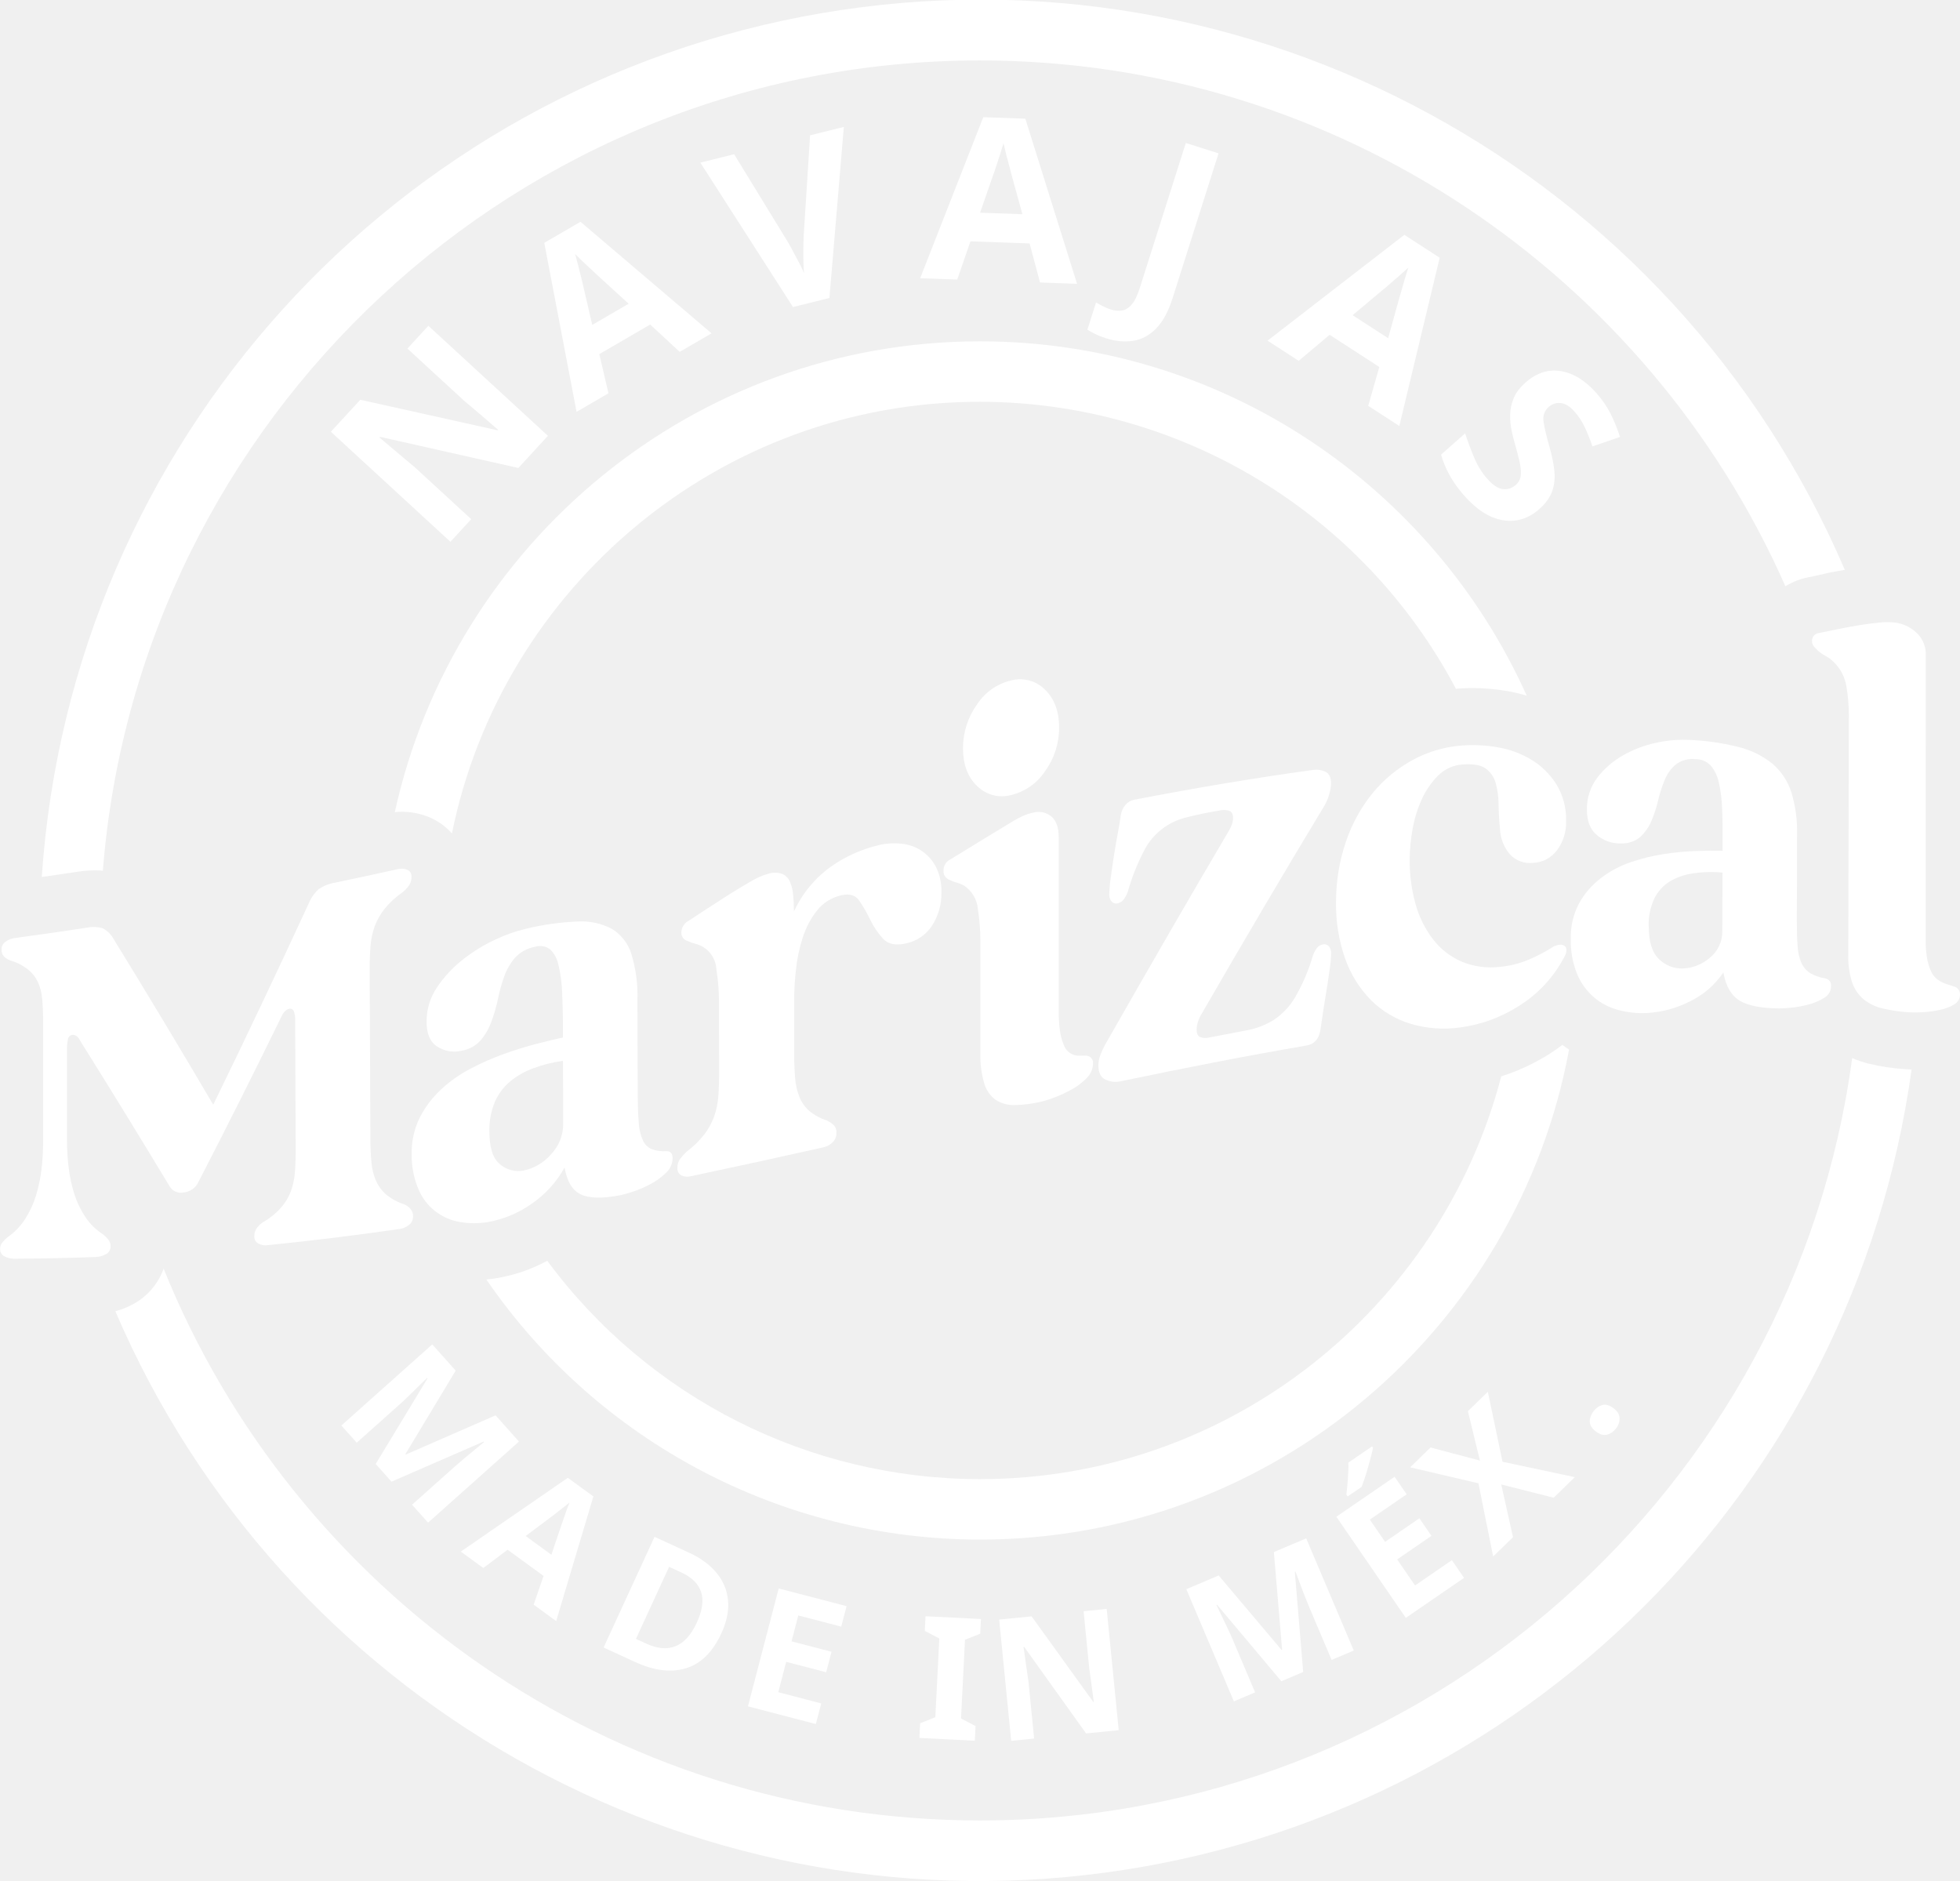
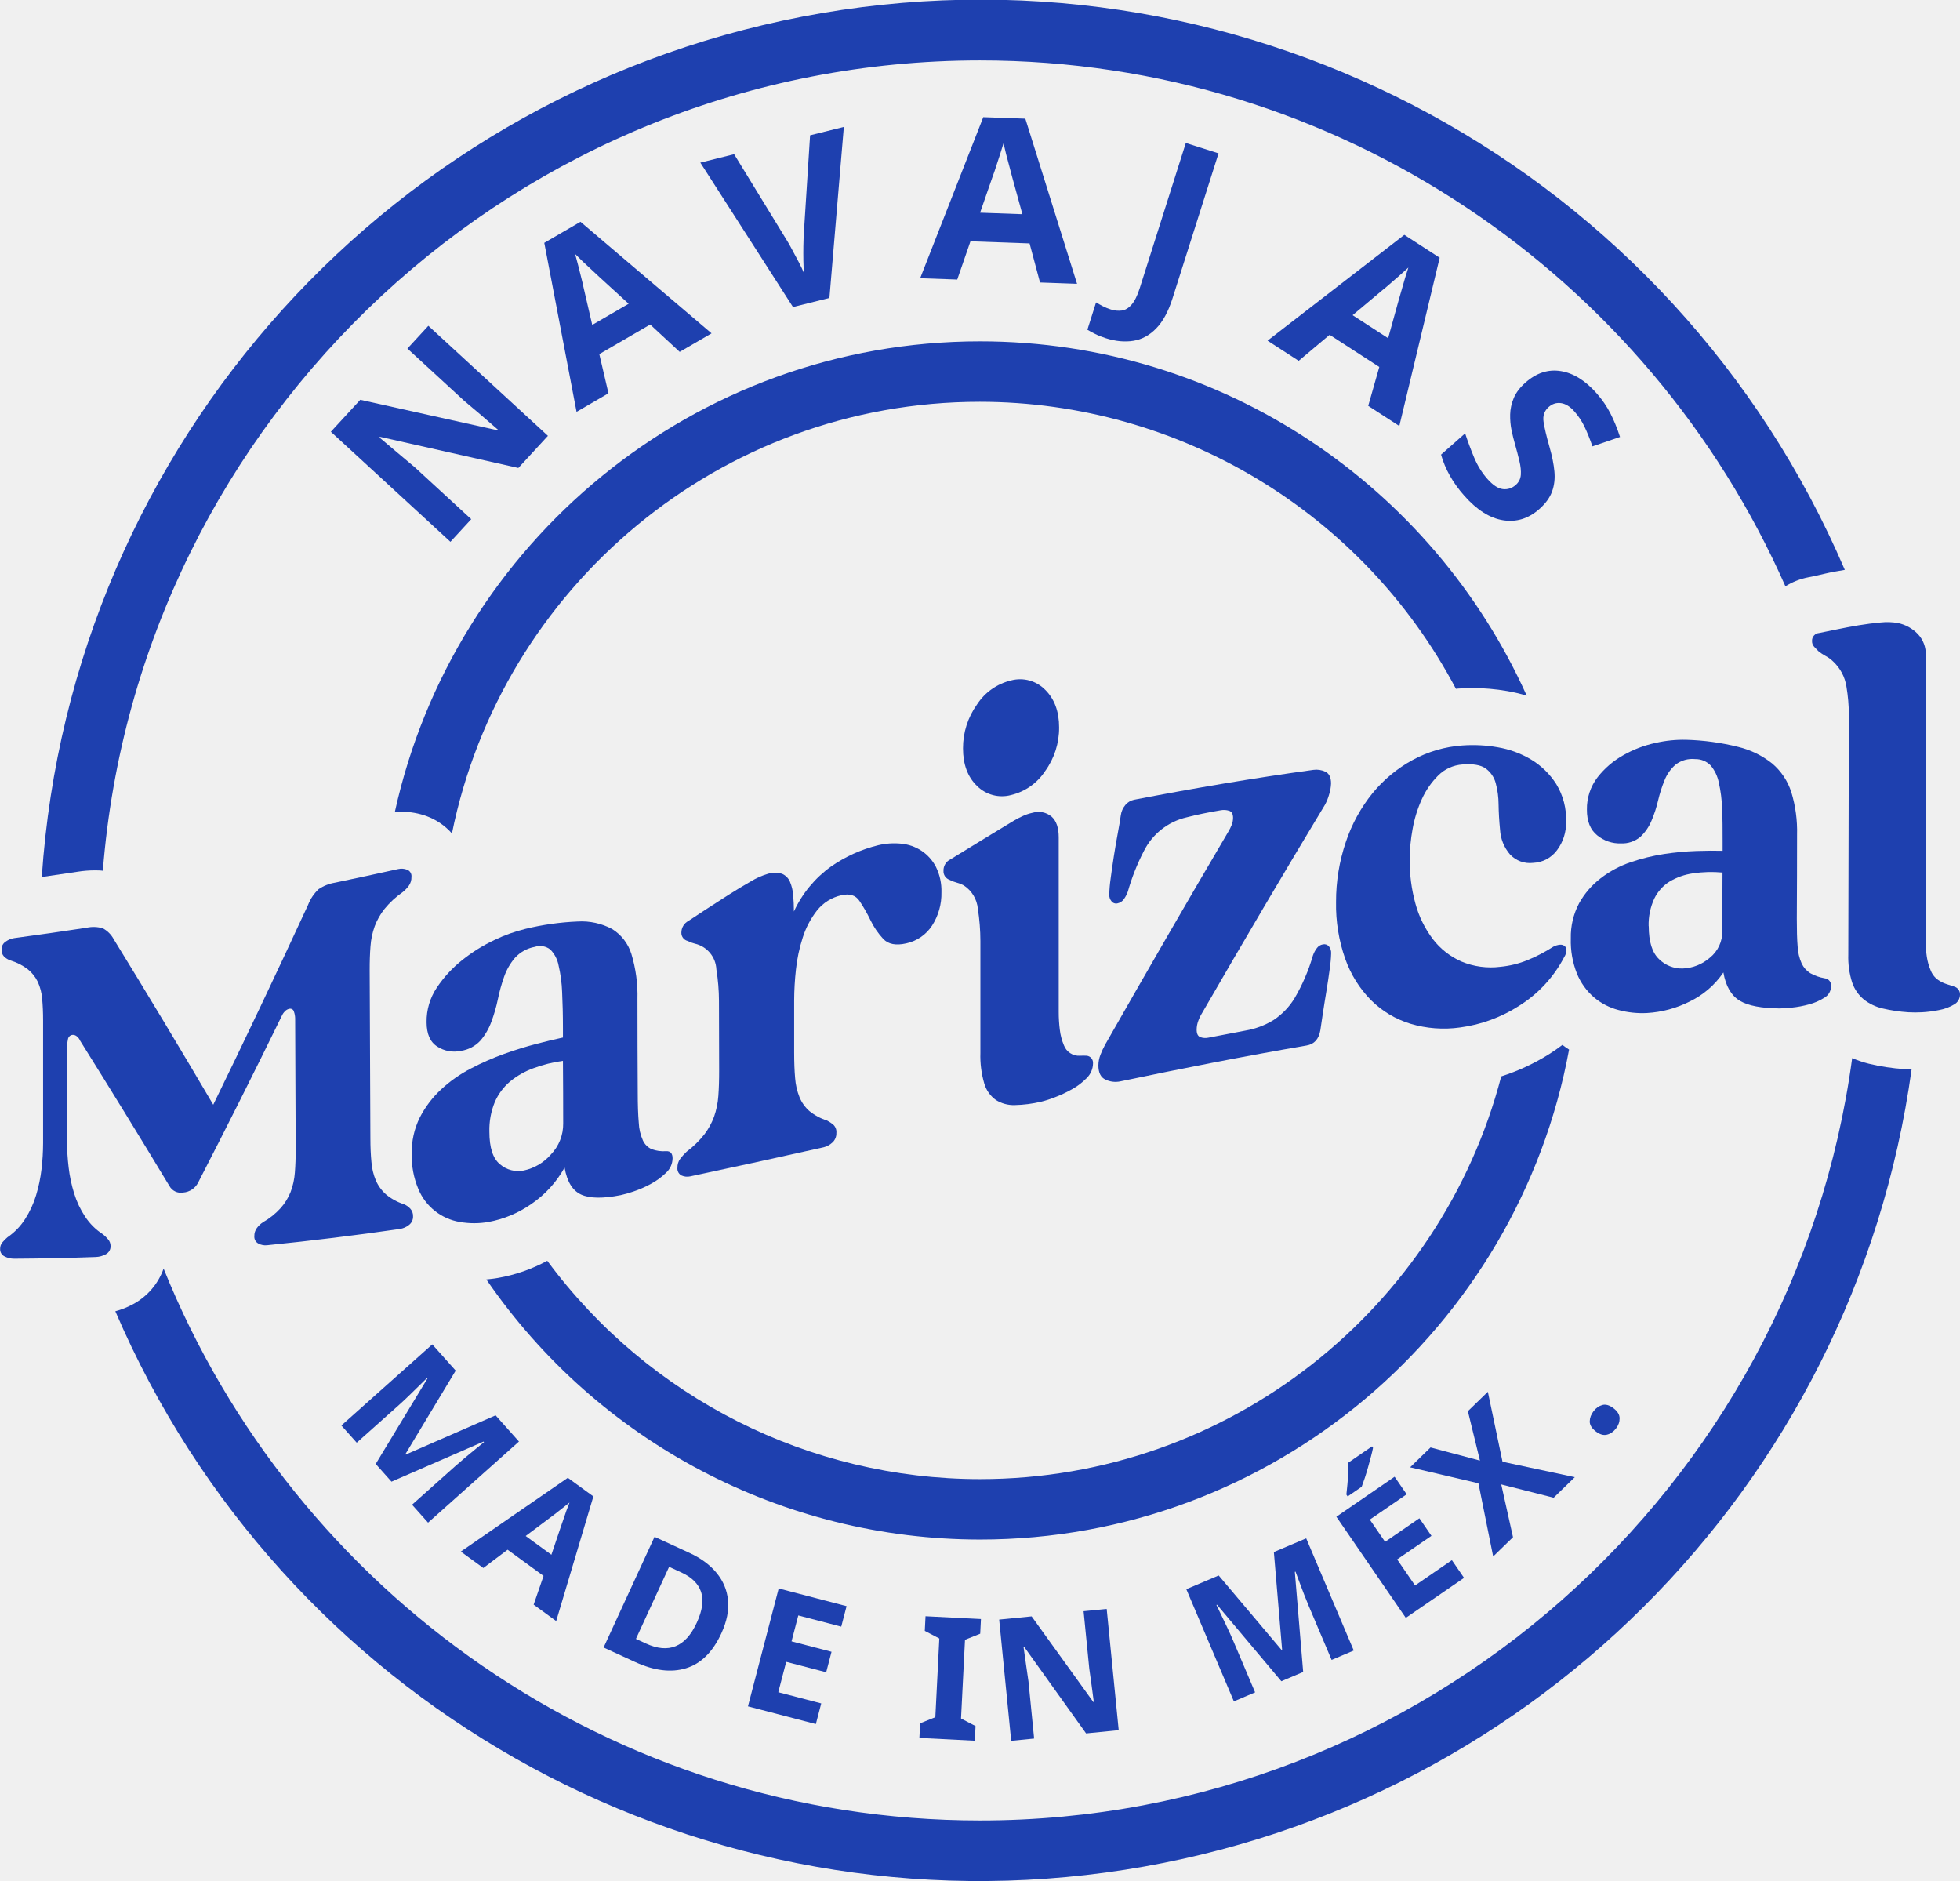
<svg xmlns="http://www.w3.org/2000/svg" id="Capa_1" data-name="Capa 1" viewBox="0 0 551.3 529.01">
  <defs>
-     <style>.cls-1{font-size:48px;}.cls-1,.cls-2,.cls-3{fill:#fff;}.cls-1,.cls-3{font-family:Poppins-Bold, Poppins;font-weight:700;}.cls-3{font-size:64px;}</style>
+     <style>.cls-1{font-size:48px;}.cls-1,.cls-2,.cls-3{fill:#1e40af;}.cls-1,.cls-3{font-family:Poppins-Bold, Poppins;font-weight:700;}.cls-3{font-size:64px;}</style>
  </defs>
  <text class="cls-1" transform="translate(93.15 397.7) rotate(48.26)">M</text>
  <text class="cls-1" transform="matrix(0.81, 0.59, -0.59, 0.81, 129.61, 436.38)">A</text>
  <text class="cls-1" transform="translate(165.86 461.55) rotate(24.72)">D</text>
  <text class="cls-1" transform="translate(206.21 478.82) rotate(14.61)">E</text>
  <text class="cls-1" transform="translate(239.41 486.5) rotate(7.91)"> </text>
  <text class="cls-1" transform="translate(257.07 488.71) rotate(2.89)">I</text>
  <text class="cls-1" transform="translate(280.13 490.03) rotate(-5.66)">N</text>
  <text class="cls-1" transform="matrix(0.97, -0.24, 0.24, 0.97, 324.31, 484.13)"> </text>
  <text class="cls-1" transform="translate(343.09 480.19) rotate(-22.98)">M</text>
  <text class="cls-1" transform="matrix(0.83, -0.57, 0.57, 0.83, 391.84, 457.48)">É</text>
  <text class="cls-1" transform="translate(419.99 437.76) rotate(-44.17)">X</text>
  <text class="cls-1" transform="translate(449.87 406.81) rotate(-52.44)">.</text>
  <path class="cls-2" d="M337.36,463.81a20.36,20.36,0,0,1,7.11,1.28,17.7,17.7,0,0,1,7,4.82c14-69.17,75.26-121.41,148.49-121.41a151.62,151.62,0,0,1,133.91,80.73l.66-.07c1.31-.1,2.64-.15,4-.15a58.65,58.65,0,0,1,9.77.85,45.52,45.52,0,0,1,5.48,1.3C627.41,372.47,568.4,331.5,500,331.5c-80.53,0-148,56.78-164.6,132.41A18.38,18.38,0,0,1,337.36,463.81Z" transform="translate(-224.35 -235.5)" />
  <path class="cls-2" d="M663.81,529.38c-1.18.89-2.39,1.75-3.65,2.54a59.08,59.08,0,0,1-13.55,6.31C629.62,603.32,570.33,651.5,500,651.5a151.37,151.37,0,0,1-121.72-61.41,45.24,45.24,0,0,1-13.93,4.84c-1.07.18-2.14.31-3.21.41A168.45,168.45,0,0,0,500,668.5c82.43,0,151.22-59.5,165.69-137.81C665.05,530.28,664.42,529.84,663.81,529.38Z" transform="translate(-224.35 -235.5)" />
  <path class="cls-2" d="M760,536.18a58.52,58.52,0,0,1-10.05-1.53,32.27,32.27,0,0,1-4.63-1.56C729.06,654,625.25,747.5,500,747.5c-103.86,0-193-64.32-229.63-155.21a18.33,18.33,0,0,1-8.7,10.07,22.85,22.85,0,0,1-4.88,1.93,264.6,264.6,0,0,0,505.24-68C761.3,536.25,760.61,536.23,760,536.18Z" transform="translate(-224.35 -235.5)" />
  <path class="cls-2" d="M246.21,480.67a30.93,30.93,0,0,1,4.75-.38c.79,0,1.56,0,2.32.11C263.3,353.06,370.13,252.5,500,252.5c101,0,188.14,60.89,226.54,147.89a19.19,19.19,0,0,1,6.5-2.54c1.2-.23,2.72-.56,4.57-1s3.74-.75,5.64-1.08A264.57,264.57,0,0,0,236.1,482.16C239.48,481.68,242.86,481.18,246.21,480.67Z" transform="translate(-224.35 -235.5)" />
  <path class="cls-2" d="M255.45,585.93a2.47,2.47,0,0,1-1.34,2.33,6.37,6.37,0,0,1-2.75.77q-11.52.42-23,.48a5.75,5.75,0,0,1-2.69-.63,2.22,2.22,0,0,1-1.28-2.17,2.74,2.74,0,0,1,.64-1.8,11.12,11.12,0,0,1,1.41-1.42,17.93,17.93,0,0,0,5-5.18,26.6,26.6,0,0,0,3.06-6.65,42.11,42.11,0,0,0,1.53-7.34,64.35,64.35,0,0,0,.44-7.32q0-17.25,0-34.5,0-3.39-.26-6.09a14.33,14.33,0,0,0-1.21-4.73,10.26,10.26,0,0,0-2.8-3.55,15.23,15.23,0,0,0-5-2.53,4.93,4.93,0,0,1-1.71-1.07,2.62,2.62,0,0,1-.7-2,2.52,2.52,0,0,1,1.14-2.19,5.6,5.6,0,0,1,2.42-1q10.16-1.36,20.33-2.91a9.2,9.2,0,0,1,4.58.15,7.43,7.43,0,0,1,3.07,3.06q13.94,22.65,28,46.56Q297.61,519,311,490a12,12,0,0,1,3-4.45,11.71,11.71,0,0,1,4.59-1.8q8.88-1.86,17.77-3.83a4.36,4.36,0,0,1,2.5.18,1.94,1.94,0,0,1,1.22,2.05,4,4,0,0,1-.75,2.48,9.45,9.45,0,0,1-1.79,1.84,24.72,24.72,0,0,0-5,4.62,17.9,17.9,0,0,0-2.79,4.9,21.06,21.06,0,0,0-1.19,5.64c-.16,2.05-.24,4.31-.23,6.8q.1,23.57.2,47.13,0,3.74.29,6.72a16.68,16.68,0,0,0,1.24,5.2,11.18,11.18,0,0,0,2.83,3.91,14.78,14.78,0,0,0,5.07,2.79,5,5,0,0,1,1.79,1.25,3,3,0,0,1,.78,2.13,2.93,2.93,0,0,1-1.2,2.5,5.46,5.46,0,0,1-2.49,1.08q-18.69,2.7-37.36,4.58a4.2,4.2,0,0,1-2.43-.46,2.16,2.16,0,0,1-1.16-2.12,3.62,3.62,0,0,1,.69-2.23,6.59,6.59,0,0,1,1.72-1.65,20.16,20.16,0,0,0,5-4,15.18,15.18,0,0,0,2.8-4.55,19.28,19.28,0,0,0,1.19-5.44q.24-3,.23-6.67l-.15-36.69a6,6,0,0,0-.33-1.85,1.08,1.08,0,0,0-1.34-.83,2.27,2.27,0,0,0-1.21.7,3.91,3.91,0,0,0-.83,1.19q-11.73,24-23.48,46.78a5.15,5.15,0,0,1-4.34,3,3.66,3.66,0,0,1-3.84-1.85q-12.6-20.89-25.13-40.88A2.93,2.93,0,0,0,246,527a1.71,1.71,0,0,0-1.27-.45,1.46,1.46,0,0,0-1.28,1.32,10.09,10.09,0,0,0-.25,2q0,13.33,0,26.67a64.55,64.55,0,0,0,.46,7.34,40.22,40.22,0,0,0,1.55,7.28,25.25,25.25,0,0,0,3.08,6.51,17,17,0,0,0,5.06,5,11,11,0,0,1,1.41,1.4A2.85,2.85,0,0,1,255.45,585.93Z" transform="translate(-224.35 -235.5)" />
  <path class="cls-2" d="M383.15,563.87a29.8,29.8,0,0,1-9.44,10.31,30.57,30.57,0,0,1-12,5,23.35,23.35,0,0,1-8,0A15.33,15.33,0,0,1,342,569.85a23.92,23.92,0,0,1-1.84-9.79,22,22,0,0,1,2.26-10.25,28.51,28.51,0,0,1,6-7.91,37.61,37.61,0,0,1,8.36-5.88,73.61,73.61,0,0,1,9.4-4.13q4.72-1.68,9.08-2.81t7.43-1.78c0-.89,0-1.78,0-2.68,0-3.77-.09-7.13-.23-10.08a39,39,0,0,0-1-7.53,8.64,8.64,0,0,0-2.33-4.47,4.71,4.71,0,0,0-4.36-.74,10,10,0,0,0-5.56,3.07,16.56,16.56,0,0,0-3.06,5.32,46.6,46.6,0,0,0-1.76,6.35,44,44,0,0,1-1.84,6.35,17.17,17.17,0,0,1-3.05,5.25,9.29,9.29,0,0,1-5.49,2.91,8.74,8.74,0,0,1-6.67-1.21q-3-1.9-3-6.86a17,17,0,0,1,2.9-9.75,33.94,33.94,0,0,1,7.2-7.77,45.34,45.34,0,0,1,9.08-5.63,43.64,43.64,0,0,1,8.64-3.09,75.45,75.45,0,0,1,14.67-2.07,18.28,18.28,0,0,1,9.69,2.11,12.7,12.7,0,0,1,5.42,7,40.19,40.19,0,0,1,1.71,12.78q0,13.09.08,26.18,0,5.26.29,8.52a13.53,13.53,0,0,0,1.17,5,4.92,4.92,0,0,0,2.44,2.43,9.67,9.67,0,0,0,4.1.57q1.79-.07,1.8,2a5.59,5.59,0,0,1-1.85,4.09,18.86,18.86,0,0,1-4.34,3.16,30.45,30.45,0,0,1-4.86,2.11,32.12,32.12,0,0,1-3.52,1c-5,1-8.75.94-11.14-.15S383.85,567.91,383.15,563.87ZM362,553.77q0,6.78,3,9.19a7.83,7.83,0,0,0,6.67,1.74,13.92,13.92,0,0,0,7.6-4.47,12.34,12.34,0,0,0,3.49-8.8q0-8.79-.07-17.57a38.53,38.53,0,0,0-8.32,2.08,22.23,22.23,0,0,0-6.58,3.75,15.86,15.86,0,0,0-4.27,5.77A20.5,20.5,0,0,0,362,553.77Z" transform="translate(-224.35 -235.5)" />
  <path class="cls-2" d="M459.6,554.15a3.43,3.43,0,0,1-1.15,2.71,5.47,5.47,0,0,1-2.44,1.31q-18.76,4.2-37.51,8.18a3.91,3.91,0,0,1-2.44-.24,2.16,2.16,0,0,1-1.16-2.18,4,4,0,0,1,.76-2.5,17,17,0,0,1,1.79-2,26.88,26.88,0,0,0,5-4.86,19,19,0,0,0,2.75-5,22.49,22.49,0,0,0,1.2-5.81q.24-3.16.23-7.41,0-9.64-.05-19.27a57.14,57.14,0,0,0-.73-8.95,7.78,7.78,0,0,0-6.05-7.23,8.91,8.91,0,0,1-2-.75,2.33,2.33,0,0,1-1.8-2.3,3.74,3.74,0,0,1,2-3.35l4.87-3.2q3.08-2,6.35-4.09c2.18-1.38,4.27-2.65,6.28-3.79a20.36,20.36,0,0,1,4.81-2.15,6.61,6.61,0,0,1,4.05,0,4.23,4.23,0,0,1,2.19,2.23,11.86,11.86,0,0,1,.9,3.75c.14,1.45.2,3,.21,4.61a32,32,0,0,1,10.44-12.65,39.67,39.67,0,0,1,13.3-6,19.39,19.39,0,0,1,6.43-.43,12.45,12.45,0,0,1,5.72,2,12.18,12.18,0,0,1,4.05,4.52,15.1,15.1,0,0,1,1.55,7.17,16.59,16.59,0,0,1-2.63,9.35,11.54,11.54,0,0,1-7.26,5q-4.37,1-6.48-1.26a21.45,21.45,0,0,1-3.61-5.3,43,43,0,0,0-3.09-5.4q-1.61-2.38-5.07-1.57a12.11,12.11,0,0,0-6.87,4.3,24.25,24.25,0,0,0-4,7.6,44.24,44.24,0,0,0-1.91,9,80.5,80.5,0,0,0-.5,8.66l0,14.66q0,4.11.27,7.19a18,18,0,0,0,1.23,5.37,10.46,10.46,0,0,0,2.76,3.89,15,15,0,0,0,5,2.69,9.63,9.63,0,0,1,1.79,1.2A2.8,2.8,0,0,1,459.6,554.15Z" transform="translate(-224.35 -235.5)" />
  <path class="cls-2" d="M531.79,534.52a5.86,5.86,0,0,1-1.73,4.13,17.57,17.57,0,0,1-4.17,3.19,35.08,35.08,0,0,1-4.88,2.29,30.67,30.67,0,0,1-3.85,1.23,35.75,35.75,0,0,1-7.37.94,9.41,9.41,0,0,1-5.32-1.43,8.63,8.63,0,0,1-3.27-4.64,27.36,27.36,0,0,1-1.09-8.59V500.17a59.83,59.83,0,0,0-.71-9.06,8.8,8.8,0,0,0-4-6.61,9,9,0,0,0-2-.78,9.08,9.08,0,0,1-2-.78,2.52,2.52,0,0,1-1.67-2.53,3.42,3.42,0,0,1,1.93-3.2q8.92-5.49,17.87-10.9a27.3,27.3,0,0,1,2.57-1.33,13.15,13.15,0,0,1,2.7-.89,5.74,5.74,0,0,1,5.34,1.09q2,1.8,2,5.79,0,22.39,0,44.79v4.37a39.48,39.48,0,0,0,.31,5,15.89,15.89,0,0,0,1.15,4.35,4.52,4.52,0,0,0,4.49,2.94,16.67,16.67,0,0,1,2,0A2,2,0,0,1,531.79,534.52Zm-9.54-94.41a20.62,20.62,0,0,1-3.93,12.26,15.88,15.88,0,0,1-9.59,6.74,9.9,9.9,0,0,1-9.58-2.57q-3.93-3.8-3.93-10.55a21,21,0,0,1,3.92-12.33,15.79,15.79,0,0,1,9.6-6.79,9.88,9.88,0,0,1,9.59,2.63Q522.26,433.37,522.25,440.11Z" transform="translate(-224.35 -235.5)" />
  <path class="cls-2" d="M595.73,525.28c-.44,2.48-1.72,3.9-3.86,4.26-17.45,3-34.89,6.42-52.34,10.08a6.57,6.57,0,0,1-4.23-.48c-1.37-.63-2-2-2-4a8.48,8.48,0,0,1,.58-3,24.54,24.54,0,0,1,1.35-2.89c11.53-20.24,23.09-40.27,34.66-59.91a12.33,12.33,0,0,0,.9-1.82,5.44,5.44,0,0,0,.39-2c0-1.11-.38-1.78-1.15-2a4.85,4.85,0,0,0-2.18-.16c-3.78.64-7,1.31-9.65,2a18,18,0,0,0-12.16,9.6,60.54,60.54,0,0,0-4.45,11.27,8.28,8.28,0,0,1-1.1,2.13,2.82,2.82,0,0,1-1.74,1.19A1.63,1.63,0,0,1,537,489a2.7,2.7,0,0,1-.64-1.93,38.05,38.05,0,0,1,.39-4.52q.39-3,.91-6.31t1.1-6.41c.39-2.07.67-3.73.84-5a5.65,5.65,0,0,1,1.29-2.93,4.32,4.32,0,0,1,2.45-1.47c16.8-3.24,33.61-6.09,50.41-8.4a5.91,5.91,0,0,1,3.4.52c1.07.51,1.6,1.62,1.59,3.32a11.49,11.49,0,0,1-.52,3,14,14,0,0,1-1.17,2.94c-11.53,19.07-23.06,38.66-34.56,58.57a11.55,11.55,0,0,0-1.1,2.26,7.11,7.11,0,0,0-.45,2.45c0,1.12.33,1.81,1,2.09a4.12,4.12,0,0,0,2.31.16q6-1.17,10.45-2a22.23,22.23,0,0,0,7.83-2.93,19.41,19.41,0,0,0,6-6.25,52.41,52.41,0,0,0,5.11-11.91,7.53,7.53,0,0,1,1.09-2.06,2.62,2.62,0,0,1,1.74-1.09,1.74,1.74,0,0,1,1.67.56,2.88,2.88,0,0,1,.63,1.94,36.6,36.6,0,0,1-.4,4.41q-.39,2.92-.92,6.16c-.35,2.16-.7,4.24-1,6.26S595.9,524.05,595.73,525.28Z" transform="translate(-224.35 -235.5)" />
  <path class="cls-2" d="M664.34,504.65a35.59,35.59,0,0,1-12.67,13.71,40.53,40.53,0,0,1-16.62,6.11,32.81,32.81,0,0,1-14-1.05A26.78,26.78,0,0,1,610,516.81a31.42,31.42,0,0,1-7.27-11.64,45.45,45.45,0,0,1-2.58-16,52,52,0,0,1,2.76-16.89,43.81,43.81,0,0,1,7.49-13.68,38.17,38.17,0,0,1,11.27-9.34,34.25,34.25,0,0,1,14.06-4.1,40.5,40.5,0,0,1,9.87.51,26.94,26.94,0,0,1,9.41,3.45,21.63,21.63,0,0,1,7.07,6.89,19,19,0,0,1,2.77,10.66,12.76,12.76,0,0,1-2.53,7.92,8.77,8.77,0,0,1-6.73,3.59,7.65,7.65,0,0,1-6.53-2.39,11.63,11.63,0,0,1-2.79-7q-.36-3.63-.41-7.07a23.13,23.13,0,0,0-.81-6,7.47,7.47,0,0,0-2.8-4.07c-1.37-1-3.55-1.37-6.54-1.14a10.69,10.69,0,0,0-6.81,3.08,22.34,22.34,0,0,0-4.65,6.74,34.92,34.92,0,0,0-2.59,8.44,48.82,48.82,0,0,0-.8,8.34,45.32,45.32,0,0,0,1.61,12.51,29.21,29.21,0,0,0,4.9,10,20.49,20.49,0,0,0,8.05,6.31,21.47,21.47,0,0,0,10.95,1.48,27.25,27.25,0,0,0,7.63-1.87,45.3,45.3,0,0,0,7.25-3.78,5.08,5.08,0,0,1,1.92-.57,1.9,1.9,0,0,1,1.22.34,1.44,1.44,0,0,1,.57,1.26A3.91,3.91,0,0,1,664.34,504.65Z" transform="translate(-224.35 -235.5)" />
  <path class="cls-2" d="M709.1,509a24.08,24.08,0,0,1-9.49,8.18,30.52,30.52,0,0,1-12,3.23,25.8,25.8,0,0,1-8-.84A17.38,17.38,0,0,1,672.7,516a17.62,17.62,0,0,1-4.78-6.64,24.7,24.7,0,0,1-1.74-9.9,20.18,20.18,0,0,1,2.34-9.94,22.91,22.91,0,0,1,6.05-7A29,29,0,0,1,683,478a54.74,54.74,0,0,1,9.41-2.31,77.94,77.94,0,0,1,9.07-.85c2.89-.1,5.36-.11,7.4-.05,0-.84,0-1.67,0-2.5,0-3.52,0-6.67-.15-9.46a38.15,38.15,0,0,0-.93-7.27,10.74,10.74,0,0,0-2.28-4.77,5.91,5.91,0,0,0-4.33-1.79,7.73,7.73,0,0,0-5.56,1.57,11.32,11.32,0,0,0-3.08,4.37,37.26,37.26,0,0,0-1.82,5.7,34,34,0,0,1-1.87,5.73,13.21,13.21,0,0,1-3.09,4.48,8,8,0,0,1-5.5,1.86,9.93,9.93,0,0,1-6.65-2.26q-2.93-2.34-2.91-7.23a14.51,14.51,0,0,1,3-9.12,24.19,24.19,0,0,1,7.26-6.21,31.77,31.77,0,0,1,9.08-3.45,34.79,34.79,0,0,1,8.63-.87,68,68,0,0,1,14.59,2,24.49,24.49,0,0,1,9.61,4.71,17.65,17.65,0,0,1,5.32,8,37.71,37.71,0,0,1,1.62,12q0,11.82-.07,23.64c0,3.17.06,5.76.23,7.75a13.44,13.44,0,0,0,1.13,4.8,6.57,6.57,0,0,0,2.41,2.73,12.7,12.7,0,0,0,4.08,1.44,2,2,0,0,1,1.78,2.23,3.69,3.69,0,0,1-1.86,3.22,15,15,0,0,1-4.34,1.89,29.21,29.21,0,0,1-4.85.91,34.46,34.46,0,0,1-3.51.23c-5-.06-8.72-.74-11.1-2.16S709.76,512.88,709.1,509Zm-21-13q0,6.53,2.9,9.26a9.1,9.1,0,0,0,6.63,2.63,12.27,12.27,0,0,0,7.62-3,9.36,9.36,0,0,0,3.54-7.59l.06-16.4a34.83,34.83,0,0,0-8.3.23,17.73,17.73,0,0,0-6.59,2.31,11.69,11.69,0,0,0-4.3,4.79A17.35,17.35,0,0,0,688.07,496Z" transform="translate(-224.35 -235.5)" />
  <path class="cls-2" d="M775.65,515.21a3.18,3.18,0,0,1-1.72,2.83,12.51,12.51,0,0,1-4.13,1.53,33.41,33.41,0,0,1-4.84.63,35.51,35.51,0,0,1-3.82,0,44.12,44.12,0,0,1-7.32-1.09,13.29,13.29,0,0,1-5.28-2.56,10.63,10.63,0,0,1-3.24-4.77,23.25,23.25,0,0,1-1.07-7.81q.07-33.71.16-67.43a48.72,48.72,0,0,0-.68-7.92,12.21,12.21,0,0,0-3.73-7.07,8.79,8.79,0,0,0-2.09-1.53,13.38,13.38,0,0,1-2.09-1.4c-.42-.42-.82-.84-1.2-1.25a2.25,2.25,0,0,1-.57-1.58,2.16,2.16,0,0,1,2-2.26c1.27-.25,2.9-.6,4.89-1s4.06-.82,6.21-1.17,4.22-.62,6.2-.79a17,17,0,0,1,4.87.16,10.82,10.82,0,0,1,5.56,3.06,8.19,8.19,0,0,1,2.26,6L766,496.46v3.77a29.06,29.06,0,0,0,.31,4.31,15.81,15.81,0,0,0,1.14,4,5.83,5.83,0,0,0,2.48,2.84,8.79,8.79,0,0,0,2,.91c.64.2,1.29.42,2,.66A2.24,2.24,0,0,1,775.65,515.21Z" transform="translate(-224.35 -235.5)" />
  <text class="cls-3" transform="translate(122.79 156.62) rotate(-47.38)">N</text>
  <text class="cls-3" transform="matrix(0.86, -0.5, 0.5, 0.86, 162.17, 115.83)">A</text>
  <text class="cls-3" transform="translate(208.02 90.09) rotate(-13.97)">V</text>
  <text class="cls-3" transform="translate(258.82 78.25) rotate(2.04)">A</text>
  <text class="cls-3" transform="translate(314.22 82.03) rotate(17.61)">J</text>
  <text class="cls-3" transform="translate(356.53 95.81) rotate(32.92)">A</text>
  <text class="cls-3" transform="translate(401.81 127.05) rotate(48.58)">S</text>
</svg>
